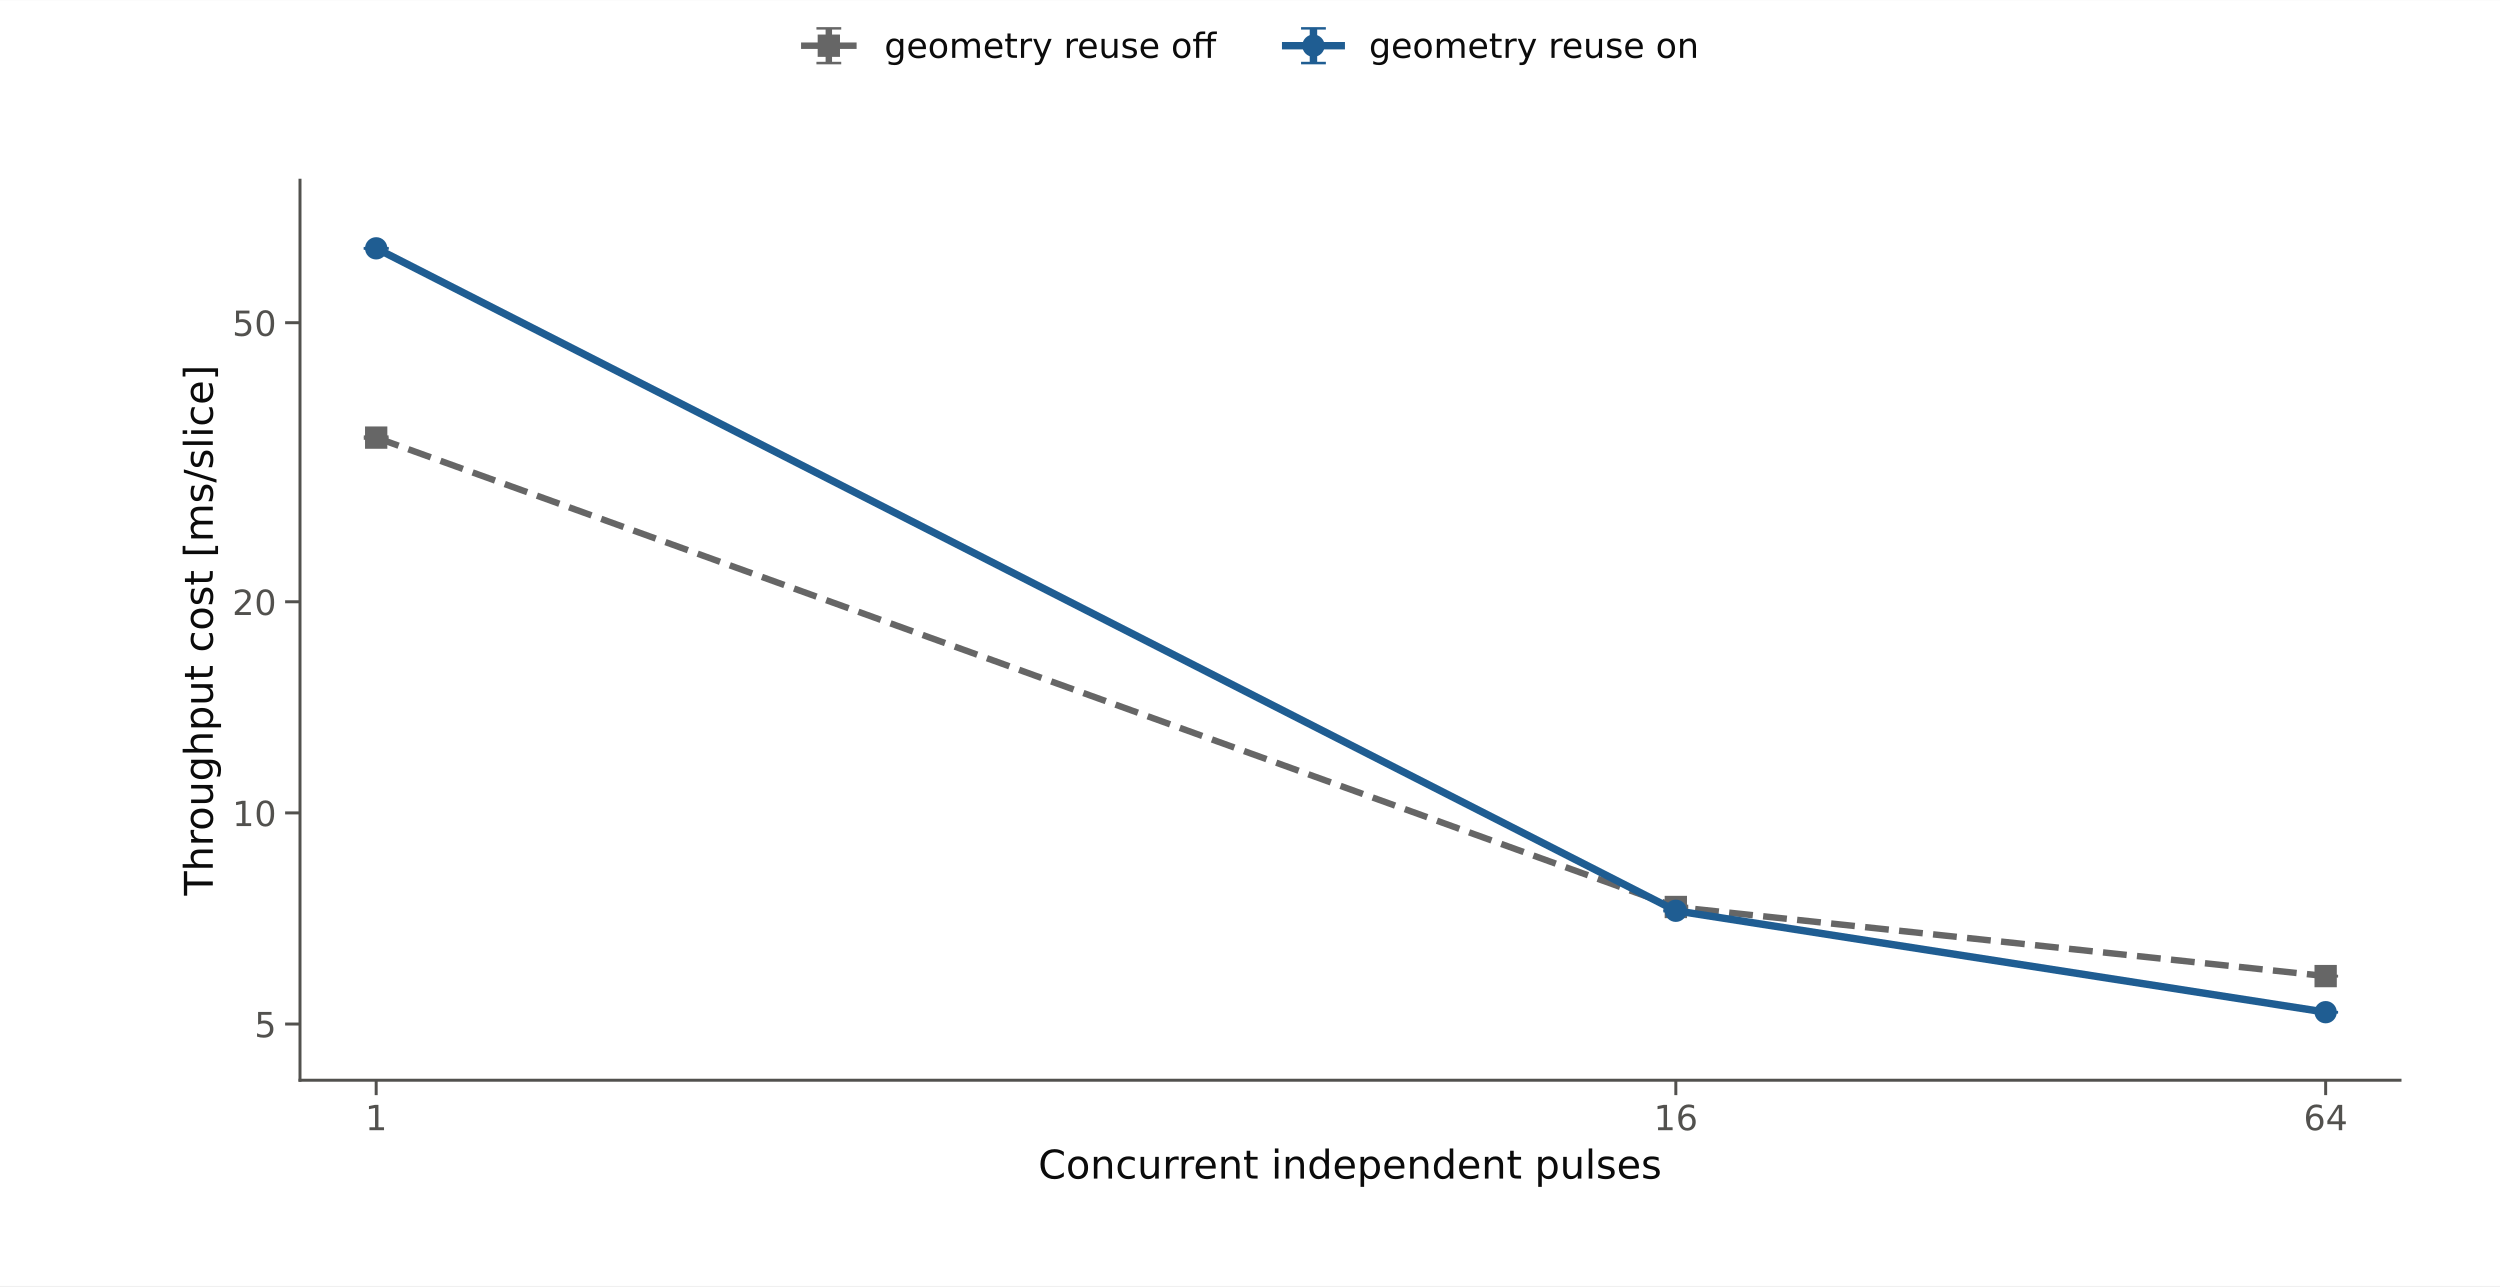
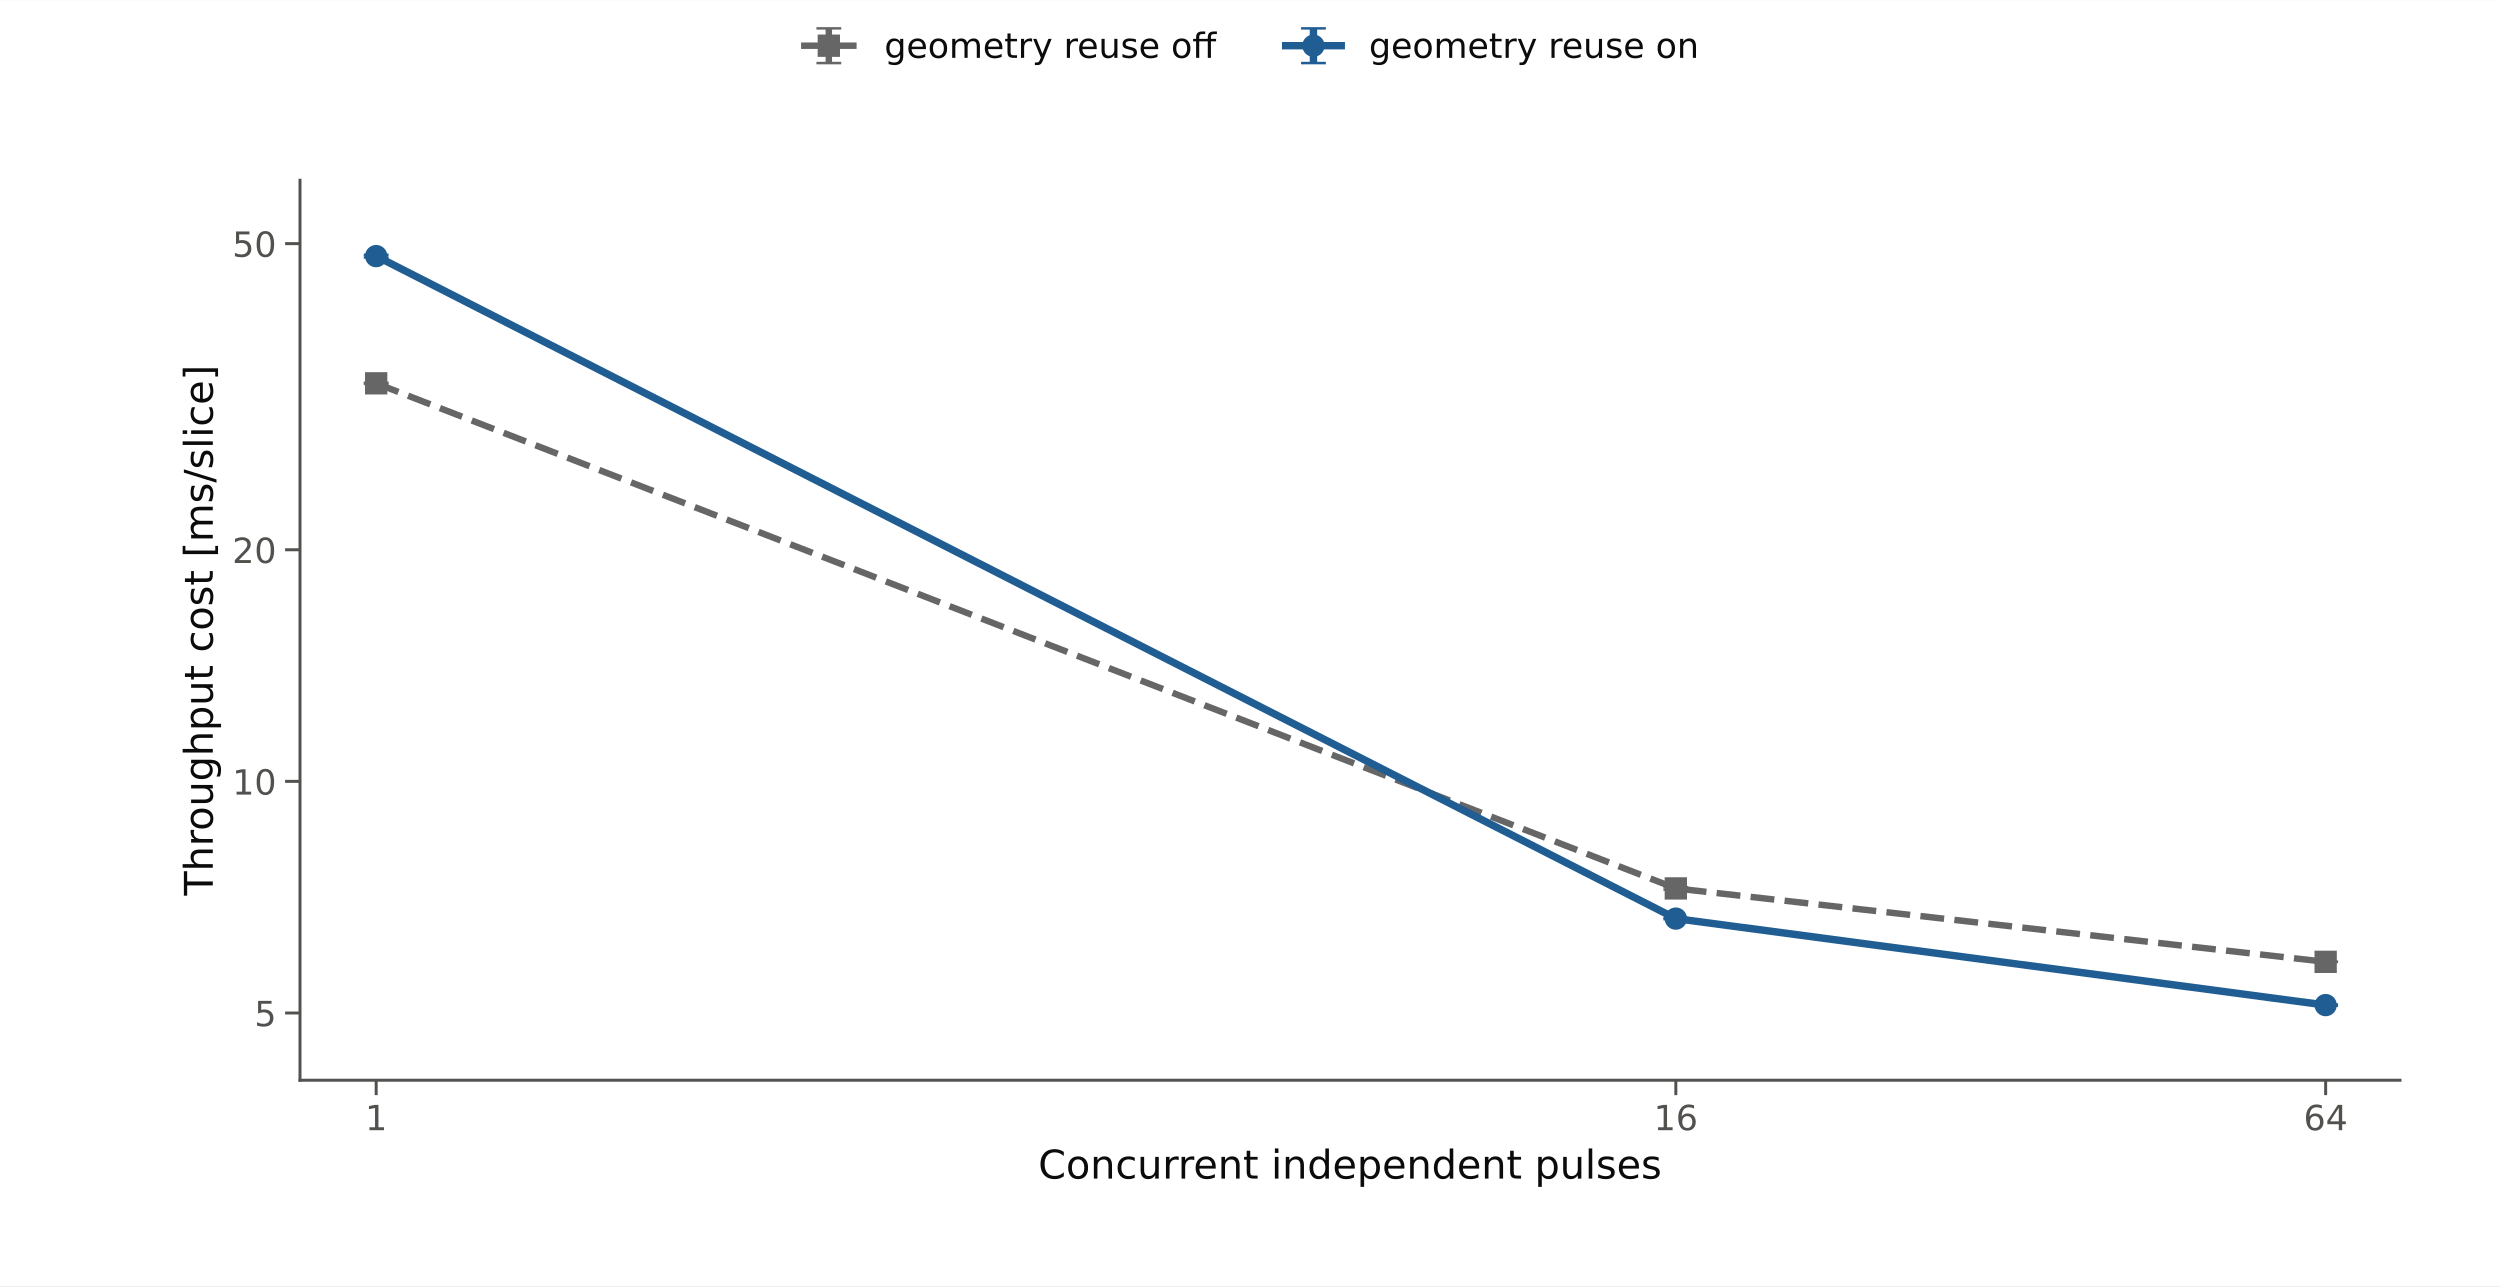
<svg xmlns="http://www.w3.org/2000/svg" xmlns:xlink="http://www.w3.org/1999/xlink" width="31.1cm" height="16cm" viewBox="0 0 1008 518.4" version="1.1">
  <defs>
    <style type="text/css">*{stroke-linejoin: round; stroke-linecap: butt}</style>
  </defs>
  <g id="figure_1">
    <g id="patch_1">
      <path d="M 0 518.4  L 1008 518.4  L 1008 0  L 0 0  z " style="fill: #ffffff" />
    </g>
    <g id="axes_1">
      <g id="patch_2">
        <path d="M 120.96 435.456  L 967.68 435.456  L 967.68 72.576  L 120.96 72.576  z " style="fill: #ffffff" />
      </g>
      <g id="matplotlib.axis_1">
        <g id="xtick_1">
          <g id="line2d_1">
            <defs>
-               <path id="m2da4cd8f08" d="M 0 0  L 0 6  " style="stroke: #52514e; stroke-width: 1.2" />
+               <path id="m0a38bbd35e" d="M 0 0  L 0 6  " style="stroke: #52514e; stroke-width: 1.2" />
            </defs>
            <g>
-               <use xlink:href="#m2da4cd8f08" x="151.676" y="435.456" style="fill: #52514e; stroke: #52514e; stroke-width: 1.2" />
+               <use xlink:href="#m0a38bbd35e" x="151.676" y="435.456" style="fill: #52514e; stroke: #52514e; stroke-width: 1.2" />
            </g>
          </g>
          <g id="text_1">
            <g style="fill: #52514e" transform="translate(147.2223 455.5927) scale(0.14 -0.14)">
              <defs>
                <path id="DejaVuSans-14" d="M 794 531  L 1825 531  L 1825 4091  L 703 3866  L 703 4441  L 1819 4666  L 2450 4666  L 2450 531  L 3481 531  L 3481 0  L 794 0  L 794 531  z " transform="scale(0.015625)" />
              </defs>
              <use xlink:href="#DejaVuSans-14" />
            </g>
          </g>
        </g>
        <g id="xtick_2">
          <g id="line2d_2">
            <g>
-               <use xlink:href="#m2da4cd8f08" x="675.694" y="435.456" style="fill: #52514e; stroke: #52514e; stroke-width: 1.2" />
+               <use xlink:href="#m0a38bbd35e" x="675.694" y="435.456" style="fill: #52514e; stroke: #52514e; stroke-width: 1.2" />
            </g>
          </g>
          <g id="text_2">
            <g style="fill: #52514e" transform="translate(666.787 455.5927) scale(0.14 -0.14)">
              <defs>
                <path id="DejaVuSans-19" d="M 2113 2584  Q 1688 2584 1439 2293  Q 1191 2003 1191 1497  Q 1191 994 1439 701  Q 1688 409 2113 409  Q 2538 409 2786 701  Q 3034 994 3034 1497  Q 3034 2003 2786 2293  Q 2538 2584 2113 2584  z M 3366 4563  L 3366 3988  Q 3128 4100 2886 4159  Q 2644 4219 2406 4219  Q 1781 4219 1451 3797  Q 1122 3375 1075 2522  Q 1259 2794 1537 2939  Q 1816 3084 2150 3084  Q 2853 3084 3261 2657  Q 3669 2231 3669 1497  Q 3669 778 3244 343  Q 2819 -91 2113 -91  Q 1303 -91 875 529  Q 447 1150 447 2328  Q 447 3434 972 4092  Q 1497 4750 2381 4750  Q 2619 4750 2861 4703  Q 3103 4656 3366 4563  z " transform="scale(0.015625)" />
              </defs>
              <use xlink:href="#DejaVuSans-14" />
              <use xlink:href="#DejaVuSans-19" transform="translate(63.625 0)" />
            </g>
          </g>
        </g>
        <g id="xtick_3">
          <g id="line2d_3">
            <g>
-               <use xlink:href="#m2da4cd8f08" x="937.704" y="435.456" style="fill: #52514e; stroke: #52514e; stroke-width: 1.2" />
+               <use xlink:href="#m0a38bbd35e" x="937.704" y="435.456" style="fill: #52514e; stroke: #52514e; stroke-width: 1.2" />
            </g>
          </g>
          <g id="text_3">
            <g style="fill: #52514e" transform="translate(928.7962 455.5927) scale(0.14 -0.14)">
              <defs>
                <path id="DejaVuSans-17" d="M 2419 4116  L 825 1625  L 2419 1625  L 2419 4116  z M 2253 4666  L 3047 4666  L 3047 1625  L 3713 1625  L 3713 1100  L 3047 1100  L 3047 0  L 2419 0  L 2419 1100  L 313 1100  L 313 1709  L 2253 4666  z " transform="scale(0.015625)" />
              </defs>
              <use xlink:href="#DejaVuSans-19" />
              <use xlink:href="#DejaVuSans-17" transform="translate(63.625 0)" />
            </g>
          </g>
        </g>
        <g id="text_4">
          <g style="fill: #0b0b0b" transform="translate(418.6237 475.1135) scale(0.16 -0.16)">
            <defs>
              <path id="DejaVuSans-26" d="M 4122 4306  L 4122 3641  Q 3803 3938 3442 4084  Q 3081 4231 2675 4231  Q 1875 4231 1450 3742  Q 1025 3253 1025 2328  Q 1025 1406 1450 917  Q 1875 428 2675 428  Q 3081 428 3442 575  Q 3803 722 4122 1019  L 4122 359  Q 3791 134 3420 21  Q 3050 -91 2638 -91  Q 1578 -91 968 557  Q 359 1206 359 2328  Q 359 3453 968 4101  Q 1578 4750 2638 4750  Q 3056 4750 3426 4639  Q 3797 4528 4122 4306  z " transform="scale(0.015625)" />
              <path id="DejaVuSans-52" d="M 1959 3097  Q 1497 3097 1228 2736  Q 959 2375 959 1747  Q 959 1119 1226 758  Q 1494 397 1959 397  Q 2419 397 2687 759  Q 2956 1122 2956 1747  Q 2956 2369 2687 2733  Q 2419 3097 1959 3097  z M 1959 3584  Q 2709 3584 3137 3096  Q 3566 2609 3566 1747  Q 3566 888 3137 398  Q 2709 -91 1959 -91  Q 1206 -91 779 398  Q 353 888 353 1747  Q 353 2609 779 3096  Q 1206 3584 1959 3584  z " transform="scale(0.015625)" />
              <path id="DejaVuSans-51" d="M 3513 2113  L 3513 0  L 2938 0  L 2938 2094  Q 2938 2591 2744 2837  Q 2550 3084 2163 3084  Q 1697 3084 1428 2787  Q 1159 2491 1159 1978  L 1159 0  L 581 0  L 581 3500  L 1159 3500  L 1159 2956  Q 1366 3272 1645 3428  Q 1925 3584 2291 3584  Q 2894 3584 3203 3211  Q 3513 2838 3513 2113  z " transform="scale(0.015625)" />
              <path id="DejaVuSans-46" d="M 3122 3366  L 3122 2828  Q 2878 2963 2633 3030  Q 2388 3097 2138 3097  Q 1578 3097 1268 2742  Q 959 2388 959 1747  Q 959 1106 1268 751  Q 1578 397 2138 397  Q 2388 397 2633 464  Q 2878 531 3122 666  L 3122 134  Q 2881 22 2623 -34  Q 2366 -91 2075 -91  Q 1284 -91 818 406  Q 353 903 353 1747  Q 353 2603 823 3093  Q 1294 3584 2113 3584  Q 2378 3584 2631 3529  Q 2884 3475 3122 3366  z " transform="scale(0.015625)" />
              <path id="DejaVuSans-58" d="M 544 1381  L 544 3500  L 1119 3500  L 1119 1403  Q 1119 906 1312 657  Q 1506 409 1894 409  Q 2359 409 2629 706  Q 2900 1003 2900 1516  L 2900 3500  L 3475 3500  L 3475 0  L 2900 0  L 2900 538  Q 2691 219 2414 64  Q 2138 -91 1772 -91  Q 1169 -91 856 284  Q 544 659 544 1381  z M 1991 3584  L 1991 3584  z " transform="scale(0.015625)" />
              <path id="DejaVuSans-55" d="M 2631 2963  Q 2534 3019 2420 3045  Q 2306 3072 2169 3072  Q 1681 3072 1420 2755  Q 1159 2438 1159 1844  L 1159 0  L 581 0  L 581 3500  L 1159 3500  L 1159 2956  Q 1341 3275 1631 3429  Q 1922 3584 2338 3584  Q 2397 3584 2469 3576  Q 2541 3569 2628 3553  L 2631 2963  z " transform="scale(0.015625)" />
              <path id="DejaVuSans-48" d="M 3597 1894  L 3597 1613  L 953 1613  Q 991 1019 1311 708  Q 1631 397 2203 397  Q 2534 397 2845 478  Q 3156 559 3463 722  L 3463 178  Q 3153 47 2828 -22  Q 2503 -91 2169 -91  Q 1331 -91 842 396  Q 353 884 353 1716  Q 353 2575 817 3079  Q 1281 3584 2069 3584  Q 2775 3584 3186 3129  Q 3597 2675 3597 1894  z M 3022 2063  Q 3016 2534 2758 2815  Q 2500 3097 2075 3097  Q 1594 3097 1305 2825  Q 1016 2553 972 2059  L 3022 2063  z " transform="scale(0.015625)" />
              <path id="DejaVuSans-57" d="M 1172 4494  L 1172 3500  L 2356 3500  L 2356 3053  L 1172 3053  L 1172 1153  Q 1172 725 1289 603  Q 1406 481 1766 481  L 2356 481  L 2356 0  L 1766 0  Q 1100 0 847 248  Q 594 497 594 1153  L 594 3053  L 172 3053  L 172 3500  L 594 3500  L 594 4494  L 1172 4494  z " transform="scale(0.015625)" />
              <path id="DejaVuSans-3" transform="scale(0.015625)" />
              <path id="DejaVuSans-4c" d="M 603 3500  L 1178 3500  L 1178 0  L 603 0  L 603 3500  z M 603 4863  L 1178 4863  L 1178 4134  L 603 4134  L 603 4863  z " transform="scale(0.015625)" />
              <path id="DejaVuSans-47" d="M 2906 2969  L 2906 4863  L 3481 4863  L 3481 0  L 2906 0  L 2906 525  Q 2725 213 2448 61  Q 2172 -91 1784 -91  Q 1150 -91 751 415  Q 353 922 353 1747  Q 353 2572 751 3078  Q 1150 3584 1784 3584  Q 2172 3584 2448 3432  Q 2725 3281 2906 2969  z M 947 1747  Q 947 1113 1208 752  Q 1469 391 1925 391  Q 2381 391 2643 752  Q 2906 1113 2906 1747  Q 2906 2381 2643 2742  Q 2381 3103 1925 3103  Q 1469 3103 1208 2742  Q 947 2381 947 1747  z " transform="scale(0.015625)" />
              <path id="DejaVuSans-53" d="M 1159 525  L 1159 -1331  L 581 -1331  L 581 3500  L 1159 3500  L 1159 2969  Q 1341 3281 1617 3432  Q 1894 3584 2278 3584  Q 2916 3584 3314 3078  Q 3713 2572 3713 1747  Q 3713 922 3314 415  Q 2916 -91 2278 -91  Q 1894 -91 1617 61  Q 1341 213 1159 525  z M 3116 1747  Q 3116 2381 2855 2742  Q 2594 3103 2138 3103  Q 1681 3103 1420 2742  Q 1159 2381 1159 1747  Q 1159 1113 1420 752  Q 1681 391 2138 391  Q 2594 391 2855 752  Q 3116 1113 3116 1747  z " transform="scale(0.015625)" />
              <path id="DejaVuSans-4f" d="M 603 4863  L 1178 4863  L 1178 0  L 603 0  L 603 4863  z " transform="scale(0.015625)" />
              <path id="DejaVuSans-56" d="M 2834 3397  L 2834 2853  Q 2591 2978 2328 3040  Q 2066 3103 1784 3103  Q 1356 3103 1142 2972  Q 928 2841 928 2578  Q 928 2378 1081 2264  Q 1234 2150 1697 2047  L 1894 2003  Q 2506 1872 2764 1633  Q 3022 1394 3022 966  Q 3022 478 2636 193  Q 2250 -91 1575 -91  Q 1294 -91 989 -36  Q 684 19 347 128  L 347 722  Q 666 556 975 473  Q 1284 391 1588 391  Q 1994 391 2212 530  Q 2431 669 2431 922  Q 2431 1156 2273 1281  Q 2116 1406 1581 1522  L 1381 1569  Q 847 1681 609 1914  Q 372 2147 372 2553  Q 372 3047 722 3315  Q 1072 3584 1716 3584  Q 2034 3584 2315 3537  Q 2597 3491 2834 3397  z " transform="scale(0.015625)" />
            </defs>
            <use xlink:href="#DejaVuSans-26" />
            <use xlink:href="#DejaVuSans-52" transform="translate(69.82812 0)" />
            <use xlink:href="#DejaVuSans-51" transform="translate(131.0156 0)" />
            <use xlink:href="#DejaVuSans-46" transform="translate(194.3906 0)" />
            <use xlink:href="#DejaVuSans-58" transform="translate(249.375 0)" />
            <use xlink:href="#DejaVuSans-55" transform="translate(312.75 0)" />
            <use xlink:href="#DejaVuSans-55" transform="translate(352.1094 0)" />
            <use xlink:href="#DejaVuSans-48" transform="translate(391.0156 0)" />
            <use xlink:href="#DejaVuSans-51" transform="translate(452.5469 0)" />
            <use xlink:href="#DejaVuSans-57" transform="translate(515.9219 0)" />
            <use xlink:href="#DejaVuSans-3" transform="translate(555.125 0)" />
            <use xlink:href="#DejaVuSans-4c" transform="translate(586.9062 0)" />
            <use xlink:href="#DejaVuSans-51" transform="translate(614.6875 0)" />
            <use xlink:href="#DejaVuSans-47" transform="translate(678.0625 0)" />
            <use xlink:href="#DejaVuSans-48" transform="translate(741.5469 0)" />
            <use xlink:href="#DejaVuSans-53" transform="translate(803.0781 0)" />
            <use xlink:href="#DejaVuSans-48" transform="translate(866.5625 0)" />
            <use xlink:href="#DejaVuSans-51" transform="translate(928.0938 0)" />
            <use xlink:href="#DejaVuSans-47" transform="translate(991.4688 0)" />
            <use xlink:href="#DejaVuSans-48" transform="translate(1054.953 0)" />
            <use xlink:href="#DejaVuSans-51" transform="translate(1116.484 0)" />
            <use xlink:href="#DejaVuSans-57" transform="translate(1179.859 0)" />
            <use xlink:href="#DejaVuSans-3" transform="translate(1219.062 0)" />
            <use xlink:href="#DejaVuSans-53" transform="translate(1250.844 0)" />
            <use xlink:href="#DejaVuSans-58" transform="translate(1314.328 0)" />
            <use xlink:href="#DejaVuSans-4f" transform="translate(1377.703 0)" />
            <use xlink:href="#DejaVuSans-56" transform="translate(1405.484 0)" />
            <use xlink:href="#DejaVuSans-48" transform="translate(1457.578 0)" />
            <use xlink:href="#DejaVuSans-56" transform="translate(1519.109 0)" />
          </g>
        </g>
      </g>
      <g id="matplotlib.axis_2">
        <g id="ytick_1">
          <g id="line2d_4">
            <defs>
-               <path id="m743efaf7b7" d="M 0 0  L -6 0  " style="stroke: #52514e; stroke-width: 1.2" />
+               <path id="m860da8008e" d="M 0 0  L -6 0  " style="stroke: #52514e; stroke-width: 1.2" />
            </defs>
            <g>
-               <use xlink:href="#m743efaf7b7" x="120.96" y="412.797" style="fill: #52514e; stroke: #52514e; stroke-width: 1.2" />
+               <use xlink:href="#m860da8008e" x="120.96" y="408.345" style="fill: #52514e; stroke: #52514e; stroke-width: 1.2" />
            </g>
          </g>
          <g id="text_5">
-             <g style="fill: #52514e" transform="translate(102.5525 418.1152) scale(0.14 -0.14)">
+             <g style="fill: #52514e" transform="translate(102.5525 413.6632) scale(0.14 -0.14)">
              <defs>
                <path id="DejaVuSans-18" d="M 691 4666  L 3169 4666  L 3169 4134  L 1269 4134  L 1269 2991  Q 1406 3038 1543 3061  Q 1681 3084 1819 3084  Q 2600 3084 3056 2656  Q 3513 2228 3513 1497  Q 3513 744 3044 326  Q 2575 -91 1722 -91  Q 1428 -91 1123 -41  Q 819 9 494 109  L 494 744  Q 775 591 1075 516  Q 1375 441 1709 441  Q 2250 441 2565 725  Q 2881 1009 2881 1497  Q 2881 1984 2565 2268  Q 2250 2553 1709 2553  Q 1456 2553 1204 2497  Q 953 2441 691 2322  L 691 4666  z " transform="scale(0.015625)" />
              </defs>
              <use xlink:href="#DejaVuSans-18" />
            </g>
          </g>
        </g>
        <g id="ytick_2">
          <g id="line2d_5">
            <g>
-               <use xlink:href="#m743efaf7b7" x="120.96" y="327.672" style="fill: #52514e; stroke: #52514e; stroke-width: 1.2" />
+               <use xlink:href="#m860da8008e" x="120.96" y="314.962" style="fill: #52514e; stroke: #52514e; stroke-width: 1.2" />
            </g>
          </g>
          <g id="text_6">
-             <g style="fill: #52514e" transform="translate(93.645 332.9905) scale(0.14 -0.14)">
+             <g style="fill: #52514e" transform="translate(93.645 320.2801) scale(0.14 -0.14)">
              <defs>
                <path id="DejaVuSans-13" d="M 2034 4250  Q 1547 4250 1301 3770  Q 1056 3291 1056 2328  Q 1056 1369 1301 889  Q 1547 409 2034 409  Q 2525 409 2770 889  Q 3016 1369 3016 2328  Q 3016 3291 2770 3770  Q 2525 4250 2034 4250  z M 2034 4750  Q 2819 4750 3233 4129  Q 3647 3509 3647 2328  Q 3647 1150 3233 529  Q 2819 -91 2034 -91  Q 1250 -91 836 529  Q 422 1150 422 2328  Q 422 3509 836 4129  Q 1250 4750 2034 4750  z " transform="scale(0.015625)" />
              </defs>
              <use xlink:href="#DejaVuSans-14" />
              <use xlink:href="#DejaVuSans-13" transform="translate(63.625 0)" />
            </g>
          </g>
        </g>
        <g id="ytick_3">
          <g id="line2d_6">
            <g>
-               <use xlink:href="#m743efaf7b7" x="120.96" y="242.547" style="fill: #52514e; stroke: #52514e; stroke-width: 1.2" />
+               <use xlink:href="#m860da8008e" x="120.96" y="221.579" style="fill: #52514e; stroke: #52514e; stroke-width: 1.2" />
            </g>
          </g>
          <g id="text_7">
-             <g style="fill: #52514e" transform="translate(93.645 247.8657) scale(0.14 -0.14)">
+             <g style="fill: #52514e" transform="translate(93.645 226.8971) scale(0.14 -0.14)">
              <defs>
                <path id="DejaVuSans-15" d="M 1228 531  L 3431 531  L 3431 0  L 469 0  L 469 531  Q 828 903 1448 1529  Q 2069 2156 2228 2338  Q 2531 2678 2651 2914  Q 2772 3150 2772 3378  Q 2772 3750 2511 3984  Q 2250 4219 1831 4219  Q 1534 4219 1204 4116  Q 875 4013 500 3803  L 500 4441  Q 881 4594 1212 4672  Q 1544 4750 1819 4750  Q 2544 4750 2975 4387  Q 3406 4025 3406 3419  Q 3406 3131 3298 2873  Q 3191 2616 2906 2266  Q 2828 2175 2409 1742  Q 1991 1309 1228 531  z " transform="scale(0.015625)" />
              </defs>
              <use xlink:href="#DejaVuSans-15" />
              <use xlink:href="#DejaVuSans-13" transform="translate(63.625 0)" />
            </g>
          </g>
        </g>
        <g id="ytick_4">
          <g id="line2d_7">
            <g>
-               <use xlink:href="#m743efaf7b7" x="120.96" y="130.019" style="fill: #52514e; stroke: #52514e; stroke-width: 1.2" />
+               <use xlink:href="#m860da8008e" x="120.96" y="98.133" style="fill: #52514e; stroke: #52514e; stroke-width: 1.2" />
            </g>
          </g>
          <g id="text_8">
-             <g style="fill: #52514e" transform="translate(93.645 135.337) scale(0.14 -0.14)">
+             <g style="fill: #52514e" transform="translate(93.645 103.4514) scale(0.14 -0.14)">
              <use xlink:href="#DejaVuSans-18" />
              <use xlink:href="#DejaVuSans-13" transform="translate(63.625 0)" />
            </g>
          </g>
        </g>
        <g id="text_9">
          <g style="fill: #0b0b0b" transform="translate(85.80125 360.9973) rotate(-90) scale(0.16 -0.16)">
            <defs>
              <path id="DejaVuSans-37" d="M -19 4666  L 3928 4666  L 3928 4134  L 2272 4134  L 2272 0  L 1638 0  L 1638 4134  L -19 4134  L -19 4666  z " transform="scale(0.015625)" />
              <path id="DejaVuSans-4b" d="M 3513 2113  L 3513 0  L 2938 0  L 2938 2094  Q 2938 2591 2744 2837  Q 2550 3084 2163 3084  Q 1697 3084 1428 2787  Q 1159 2491 1159 1978  L 1159 0  L 581 0  L 581 4863  L 1159 4863  L 1159 2956  Q 1366 3272 1645 3428  Q 1925 3584 2291 3584  Q 2894 3584 3203 3211  Q 3513 2838 3513 2113  z " transform="scale(0.015625)" />
              <path id="DejaVuSans-4a" d="M 2906 1791  Q 2906 2416 2648 2759  Q 2391 3103 1925 3103  Q 1463 3103 1205 2759  Q 947 2416 947 1791  Q 947 1169 1205 825  Q 1463 481 1925 481  Q 2391 481 2648 825  Q 2906 1169 2906 1791  z M 3481 434  Q 3481 -459 3084 -895  Q 2688 -1331 1869 -1331  Q 1566 -1331 1297 -1286  Q 1028 -1241 775 -1147  L 775 -588  Q 1028 -725 1275 -790  Q 1522 -856 1778 -856  Q 2344 -856 2625 -561  Q 2906 -266 2906 331  L 2906 616  Q 2728 306 2450 153  Q 2172 0 1784 0  Q 1141 0 747 490  Q 353 981 353 1791  Q 353 2603 747 3093  Q 1141 3584 1784 3584  Q 2172 3584 2450 3431  Q 2728 3278 2906 2969  L 2906 3500  L 3481 3500  L 3481 434  z " transform="scale(0.015625)" />
              <path id="DejaVuSans-3e" d="M 550 4863  L 1875 4863  L 1875 4416  L 1125 4416  L 1125 -397  L 1875 -397  L 1875 -844  L 550 -844  L 550 4863  z " transform="scale(0.015625)" />
              <path id="DejaVuSans-50" d="M 3328 2828  Q 3544 3216 3844 3400  Q 4144 3584 4550 3584  Q 5097 3584 5394 3201  Q 5691 2819 5691 2113  L 5691 0  L 5113 0  L 5113 2094  Q 5113 2597 4934 2840  Q 4756 3084 4391 3084  Q 3944 3084 3684 2787  Q 3425 2491 3425 1978  L 3425 0  L 2847 0  L 2847 2094  Q 2847 2600 2669 2842  Q 2491 3084 2119 3084  Q 1678 3084 1418 2786  Q 1159 2488 1159 1978  L 1159 0  L 581 0  L 581 3500  L 1159 3500  L 1159 2956  Q 1356 3278 1631 3431  Q 1906 3584 2284 3584  Q 2666 3584 2933 3390  Q 3200 3197 3328 2828  z " transform="scale(0.015625)" />
              <path id="DejaVuSans-12" d="M 1625 4666  L 2156 4666  L 531 -594  L 0 -594  L 1625 4666  z " transform="scale(0.015625)" />
              <path id="DejaVuSans-40" d="M 1947 4863  L 1947 -844  L 622 -844  L 622 -397  L 1369 -397  L 1369 4416  L 622 4416  L 622 4863  L 1947 4863  z " transform="scale(0.015625)" />
            </defs>
            <use xlink:href="#DejaVuSans-37" />
            <use xlink:href="#DejaVuSans-4b" transform="translate(61.07812 0)" />
            <use xlink:href="#DejaVuSans-55" transform="translate(124.4531 0)" />
            <use xlink:href="#DejaVuSans-52" transform="translate(163.3594 0)" />
            <use xlink:href="#DejaVuSans-58" transform="translate(224.5469 0)" />
            <use xlink:href="#DejaVuSans-4a" transform="translate(287.9219 0)" />
            <use xlink:href="#DejaVuSans-4b" transform="translate(351.4062 0)" />
            <use xlink:href="#DejaVuSans-53" transform="translate(414.7812 0)" />
            <use xlink:href="#DejaVuSans-58" transform="translate(478.2656 0)" />
            <use xlink:href="#DejaVuSans-57" transform="translate(541.6406 0)" />
            <use xlink:href="#DejaVuSans-3" transform="translate(580.8438 0)" />
            <use xlink:href="#DejaVuSans-46" transform="translate(612.625 0)" />
            <use xlink:href="#DejaVuSans-52" transform="translate(667.6094 0)" />
            <use xlink:href="#DejaVuSans-56" transform="translate(728.7969 0)" />
            <use xlink:href="#DejaVuSans-57" transform="translate(780.8906 0)" />
            <use xlink:href="#DejaVuSans-3" transform="translate(820.0938 0)" />
            <use xlink:href="#DejaVuSans-3e" transform="translate(851.875 0)" />
            <use xlink:href="#DejaVuSans-50" transform="translate(890.8906 0)" />
            <use xlink:href="#DejaVuSans-56" transform="translate(988.2969 0)" />
            <use xlink:href="#DejaVuSans-12" transform="translate(1040.391 0)" />
            <use xlink:href="#DejaVuSans-56" transform="translate(1074.078 0)" />
            <use xlink:href="#DejaVuSans-4f" transform="translate(1126.172 0)" />
            <use xlink:href="#DejaVuSans-4c" transform="translate(1153.953 0)" />
            <use xlink:href="#DejaVuSans-46" transform="translate(1181.734 0)" />
            <use xlink:href="#DejaVuSans-48" transform="translate(1236.719 0)" />
            <use xlink:href="#DejaVuSans-40" transform="translate(1298.25 0)" />
          </g>
        </g>
      </g>
      <g id="LineCollection_1">
-         <path d="M 151.676 176.745  L 151.676 175.962  " clip-path="url(#pef051be4b2)" style="fill: none; stroke: #666666; stroke-width: 2.6" />
-         <path d="M 675.694 366.051  L 675.694 365.161  " clip-path="url(#pef051be4b2)" style="fill: none; stroke: #666666; stroke-width: 2.6" />
-         <path d="M 937.704 393.516  L 937.704 393.419  " clip-path="url(#pef051be4b2)" style="fill: none; stroke: #666666; stroke-width: 2.6" />
+         <path d="M 151.676 154.689  L 151.676 154.238  " clip-path="url(#pb27e1d32a8)" style="fill: none; stroke: #666666; stroke-width: 2.6" />
+         <path d="M 675.694 358.616  L 675.694 357.621  " clip-path="url(#pb27e1d32a8)" style="fill: none; stroke: #666666; stroke-width: 2.6" />
+         <path d="M 937.704 387.752  L 937.704 387.686  " clip-path="url(#pb27e1d32a8)" style="fill: none; stroke: #666666; stroke-width: 2.6" />
      </g>
      <g id="line2d_8">
        <defs>
-           <path id="m16429ff8f4" d="M 5 0  L -5 -0  " style="stroke: #666666" />
+           <path id="me7ac4b1ddb" d="M 5 0  L -5 -0  " style="stroke: #666666" />
        </defs>
-         <g clip-path="url(#pef051be4b2)">
-           <use xlink:href="#m16429ff8f4" x="151.676" y="176.745" style="fill: #666666; stroke: #666666" />
-           <use xlink:href="#m16429ff8f4" x="675.694" y="366.051" style="fill: #666666; stroke: #666666" />
-           <use xlink:href="#m16429ff8f4" x="937.704" y="393.516" style="fill: #666666; stroke: #666666" />
+         <g clip-path="url(#pb27e1d32a8)">
+           <use xlink:href="#me7ac4b1ddb" x="151.676" y="154.689" style="fill: #666666; stroke: #666666" />
+           <use xlink:href="#me7ac4b1ddb" x="675.694" y="358.616" style="fill: #666666; stroke: #666666" />
+           <use xlink:href="#me7ac4b1ddb" x="937.704" y="387.752" style="fill: #666666; stroke: #666666" />
        </g>
      </g>
      <g id="line2d_9">
-         <g clip-path="url(#pef051be4b2)">
-           <use xlink:href="#m16429ff8f4" x="151.676" y="175.962" style="fill: #666666; stroke: #666666" />
-           <use xlink:href="#m16429ff8f4" x="675.694" y="365.161" style="fill: #666666; stroke: #666666" />
-           <use xlink:href="#m16429ff8f4" x="937.704" y="393.419" style="fill: #666666; stroke: #666666" />
+         <g clip-path="url(#pb27e1d32a8)">
+           <use xlink:href="#me7ac4b1ddb" x="151.676" y="154.238" style="fill: #666666; stroke: #666666" />
+           <use xlink:href="#me7ac4b1ddb" x="675.694" y="357.621" style="fill: #666666; stroke: #666666" />
+           <use xlink:href="#me7ac4b1ddb" x="937.704" y="387.686" style="fill: #666666; stroke: #666666" />
        </g>
      </g>
      <g id="line2d_10">
-         <path d="M 151.676 176.353  L 675.694 365.605  L 937.704 393.467  " clip-path="url(#pef051be4b2)" style="fill: none; stroke-dasharray: 9.62,4.16; stroke-dashoffset: 0; stroke: #666666; stroke-width: 2.6" />
+         <path d="M 151.676 154.463  L 675.694 358.117  L 937.704 387.719  " clip-path="url(#pb27e1d32a8)" style="fill: none; stroke-dasharray: 9.62,4.16; stroke-dashoffset: 0; stroke: #666666; stroke-width: 2.6" />
        <defs>
-           <path id="m8de946a7ea" d="M -4 4  L 4 4  L 4 -4  L -4 -4  z " style="stroke: #666666; stroke-linejoin: miter" />
+           <path id="m102941fc4e" d="M -4 4  L 4 4  L 4 -4  L -4 -4  z " style="stroke: #666666; stroke-linejoin: miter" />
        </defs>
-         <g clip-path="url(#pef051be4b2)">
-           <use xlink:href="#m8de946a7ea" x="151.676" y="176.353" style="fill: #666666; stroke: #666666; stroke-linejoin: miter" />
-           <use xlink:href="#m8de946a7ea" x="675.694" y="365.605" style="fill: #666666; stroke: #666666; stroke-linejoin: miter" />
-           <use xlink:href="#m8de946a7ea" x="937.704" y="393.467" style="fill: #666666; stroke: #666666; stroke-linejoin: miter" />
+         <g clip-path="url(#pb27e1d32a8)">
+           <use xlink:href="#m102941fc4e" x="151.676" y="154.463" style="fill: #666666; stroke: #666666; stroke-linejoin: miter" />
+           <use xlink:href="#m102941fc4e" x="675.694" y="358.117" style="fill: #666666; stroke: #666666; stroke-linejoin: miter" />
+           <use xlink:href="#m102941fc4e" x="937.704" y="387.719" style="fill: #666666; stroke: #666666; stroke-linejoin: miter" />
        </g>
      </g>
      <g id="patch_3">
        <path d="M 120.96 435.456  L 120.96 72.576  " style="fill: none; stroke: #52514e; stroke-width: 1.2; stroke-linejoin: miter; stroke-linecap: square" />
      </g>
      <g id="patch_4">
        <path d="M 120.96 435.456  L 967.68 435.456  " style="fill: none; stroke: #52514e; stroke-width: 1.2; stroke-linejoin: miter; stroke-linecap: square" />
      </g>
      <g id="LineCollection_2">
-         <path d="M 151.676 100.091  L 151.676 99.98  " clip-path="url(#pef051be4b2)" style="fill: none; stroke: #1f5d92; stroke-width: 3" />
-         <path d="M 675.694 367.319  L 675.694 366.944  " clip-path="url(#pef051be4b2)" style="fill: none; stroke: #1f5d92; stroke-width: 3" />
-         <path d="M 937.704 408.052  L 937.704 407.991  " clip-path="url(#pef051be4b2)" style="fill: none; stroke: #1f5d92; stroke-width: 3" />
+         <path d="M 151.676 103.705  L 151.676 102.639  " clip-path="url(#pb27e1d32a8)" style="fill: none; stroke: #1f5d92; stroke-width: 3" />
+         <path d="M 675.694 370.544  L 675.694 370.041  " clip-path="url(#pb27e1d32a8)" style="fill: none; stroke: #1f5d92; stroke-width: 3" />
+         <path d="M 937.704 405.393  L 937.704 404.935  " clip-path="url(#pb27e1d32a8)" style="fill: none; stroke: #1f5d92; stroke-width: 3" />
      </g>
      <g id="line2d_11">
        <defs>
-           <path id="m75e5a8f5bd" d="M 5 0  L -5 -0  " style="stroke: #1f5d92" />
+           <path id="mc389c3c7b2" d="M 5 0  L -5 -0  " style="stroke: #1f5d92" />
        </defs>
-         <g clip-path="url(#pef051be4b2)">
-           <use xlink:href="#m75e5a8f5bd" x="151.676" y="100.091" style="fill: #1f5d92; stroke: #1f5d92" />
-           <use xlink:href="#m75e5a8f5bd" x="675.694" y="367.319" style="fill: #1f5d92; stroke: #1f5d92" />
-           <use xlink:href="#m75e5a8f5bd" x="937.704" y="408.052" style="fill: #1f5d92; stroke: #1f5d92" />
+         <g clip-path="url(#pb27e1d32a8)">
+           <use xlink:href="#mc389c3c7b2" x="151.676" y="103.705" style="fill: #1f5d92; stroke: #1f5d92" />
+           <use xlink:href="#mc389c3c7b2" x="675.694" y="370.544" style="fill: #1f5d92; stroke: #1f5d92" />
+           <use xlink:href="#mc389c3c7b2" x="937.704" y="405.393" style="fill: #1f5d92; stroke: #1f5d92" />
        </g>
      </g>
      <g id="line2d_12">
-         <g clip-path="url(#pef051be4b2)">
-           <use xlink:href="#m75e5a8f5bd" x="151.676" y="99.98" style="fill: #1f5d92; stroke: #1f5d92" />
-           <use xlink:href="#m75e5a8f5bd" x="675.694" y="366.944" style="fill: #1f5d92; stroke: #1f5d92" />
-           <use xlink:href="#m75e5a8f5bd" x="937.704" y="407.991" style="fill: #1f5d92; stroke: #1f5d92" />
+         <g clip-path="url(#pb27e1d32a8)">
+           <use xlink:href="#mc389c3c7b2" x="151.676" y="102.639" style="fill: #1f5d92; stroke: #1f5d92" />
+           <use xlink:href="#mc389c3c7b2" x="675.694" y="370.041" style="fill: #1f5d92; stroke: #1f5d92" />
+           <use xlink:href="#mc389c3c7b2" x="937.704" y="404.935" style="fill: #1f5d92; stroke: #1f5d92" />
        </g>
      </g>
      <g id="line2d_13">
-         <path d="M 151.676 100.036  L 675.694 367.131  L 937.704 408.022  " clip-path="url(#pef051be4b2)" style="fill: none; stroke: #1f5d92; stroke-width: 3; stroke-linecap: square" />
+         <path d="M 151.676 103.171  L 675.694 370.292  L 937.704 405.164  " clip-path="url(#pb27e1d32a8)" style="fill: none; stroke: #1f5d92; stroke-width: 3; stroke-linecap: square" />
        <defs>
-           <path id="m90aa3c9bef" d="M 0 4  C 1.061 4 2.078 3.579 2.828 2.828  C 3.579 2.078 4 1.061 4 0  C 4 -1.061 3.579 -2.078 2.828 -2.828  C 2.078 -3.579 1.061 -4 0 -4  C -1.061 -4 -2.078 -3.579 -2.828 -2.828  C -3.579 -2.078 -4 -1.061 -4 0  C -4 1.061 -3.579 2.078 -2.828 2.828  C -2.078 3.579 -1.061 4 0 4  z " style="stroke: #1f5d92" />
+           <path id="mc684184ea3" d="M 0 4  C 1.061 4 2.078 3.579 2.828 2.828  C 3.579 2.078 4 1.061 4 0  C 4 -1.061 3.579 -2.078 2.828 -2.828  C 2.078 -3.579 1.061 -4 0 -4  C -1.061 -4 -2.078 -3.579 -2.828 -2.828  C -3.579 -2.078 -4 -1.061 -4 0  C -4 1.061 -3.579 2.078 -2.828 2.828  C -2.078 3.579 -1.061 4 0 4  z " style="stroke: #1f5d92" />
        </defs>
-         <g clip-path="url(#pef051be4b2)">
-           <use xlink:href="#m90aa3c9bef" x="151.676" y="100.036" style="fill: #1f5d92; stroke: #1f5d92" />
-           <use xlink:href="#m90aa3c9bef" x="675.694" y="367.131" style="fill: #1f5d92; stroke: #1f5d92" />
-           <use xlink:href="#m90aa3c9bef" x="937.704" y="408.022" style="fill: #1f5d92; stroke: #1f5d92" />
+         <g clip-path="url(#pb27e1d32a8)">
+           <use xlink:href="#mc684184ea3" x="151.676" y="103.171" style="fill: #1f5d92; stroke: #1f5d92" />
+           <use xlink:href="#mc684184ea3" x="675.694" y="370.292" style="fill: #1f5d92; stroke: #1f5d92" />
+           <use xlink:href="#mc684184ea3" x="937.704" y="405.164" style="fill: #1f5d92; stroke: #1f5d92" />
        </g>
      </g>
    </g>
    <g id="legend_1">
      <g id="LineCollection_3">
        <path d="M 334.185 25.338  L 334.185 11.338  " style="fill: none; stroke: #666666; stroke-width: 2.6" />
      </g>
      <g id="line2d_14">
        <g>
-           <use xlink:href="#m16429ff8f4" x="334.185" y="25.338" style="fill: #666666; stroke: #666666" />
+           <use xlink:href="#me7ac4b1ddb" x="334.185" y="25.338" style="fill: #666666; stroke: #666666" />
        </g>
      </g>
      <g id="line2d_15">
        <g>
-           <use xlink:href="#m16429ff8f4" x="334.185" y="11.338" style="fill: #666666; stroke: #666666" />
+           <use xlink:href="#me7ac4b1ddb" x="334.185" y="11.338" style="fill: #666666; stroke: #666666" />
        </g>
      </g>
      <g id="line2d_16">
        <path d="M 322.985 18.338  L 345.385 18.338  " style="fill: none; stroke-dasharray: 9.62,4.16; stroke-dashoffset: 0; stroke: #666666; stroke-width: 2.6" />
      </g>
      <g id="line2d_17">
        <g>
-           <use xlink:href="#m8de946a7ea" x="334.185" y="18.338" style="fill: #666666; stroke: #666666; stroke-linejoin: miter" />
+           <use xlink:href="#m102941fc4e" x="334.185" y="18.338" style="fill: #666666; stroke: #666666; stroke-linejoin: miter" />
        </g>
      </g>
      <g id="text_10">
        <g style="fill: #0b0b0b" transform="translate(356.5855 23.23781) scale(0.14 -0.14)">
          <defs>
            <path id="DejaVuSans-5c" d="M 2059 -325  Q 1816 -950 1584 -1140  Q 1353 -1331 966 -1331  L 506 -1331  L 506 -850  L 844 -850  Q 1081 -850 1212 -737  Q 1344 -625 1503 -206  L 1606 56  L 191 3500  L 800 3500  L 1894 763  L 2988 3500  L 3597 3500  L 2059 -325  z " transform="scale(0.015625)" />
            <path id="DejaVuSans-13ae" d="M 4531 4863  L 4531 4384  L 3981 4384  Q 3672 4384 3551 4259  Q 3431 4134 3431 3809  L 3431 3500  L 4378 3500  L 4378 3053  L 3431 3053  L 3431 0  L 2853 0  L 2853 3053  L 1275 3053  L 1275 0  L 697 0  L 697 3053  L 147 3053  L 147 3500  L 697 3500  L 697 3744  Q 697 4328 969 4595  Q 1241 4863 1831 4863  L 2375 4863  L 2375 4384  L 1825 4384  Q 1516 4384 1394 4259  Q 1275 4134 1275 3809  L 1275 3500  L 2853 3500  L 2853 3744  Q 2853 4328 3125 4595  Q 3397 4863 3988 4863  L 4531 4863  z " transform="scale(0.015625)" />
          </defs>
          <use xlink:href="#DejaVuSans-4a" />
          <use xlink:href="#DejaVuSans-48" transform="translate(63.48438 0)" />
          <use xlink:href="#DejaVuSans-52" transform="translate(125.0156 0)" />
          <use xlink:href="#DejaVuSans-50" transform="translate(186.2031 0)" />
          <use xlink:href="#DejaVuSans-48" transform="translate(283.6094 0)" />
          <use xlink:href="#DejaVuSans-57" transform="translate(345.1406 0)" />
          <use xlink:href="#DejaVuSans-55" transform="translate(384.3438 0)" />
          <use xlink:href="#DejaVuSans-5c" transform="translate(425.4531 0)" />
          <use xlink:href="#DejaVuSans-3" transform="translate(484.6406 0)" />
          <use xlink:href="#DejaVuSans-55" transform="translate(516.4219 0)" />
          <use xlink:href="#DejaVuSans-48" transform="translate(555.3281 0)" />
          <use xlink:href="#DejaVuSans-58" transform="translate(616.8594 0)" />
          <use xlink:href="#DejaVuSans-56" transform="translate(680.2344 0)" />
          <use xlink:href="#DejaVuSans-48" transform="translate(732.3281 0)" />
          <use xlink:href="#DejaVuSans-3" transform="translate(793.8594 0)" />
          <use xlink:href="#DejaVuSans-52" transform="translate(825.6406 0)" />
          <use xlink:href="#DejaVuSans-13ae" transform="translate(886.8281 0)" />
        </g>
      </g>
      <g id="LineCollection_4">
        <path d="M 529.586 25.338  L 529.586 11.338  " style="fill: none; stroke: #1f5d92; stroke-width: 3" />
      </g>
      <g id="line2d_18">
        <g>
-           <use xlink:href="#m75e5a8f5bd" x="529.586" y="25.338" style="fill: #1f5d92; stroke: #1f5d92" />
+           <use xlink:href="#mc389c3c7b2" x="529.586" y="25.338" style="fill: #1f5d92; stroke: #1f5d92" />
        </g>
      </g>
      <g id="line2d_19">
        <g>
-           <use xlink:href="#m75e5a8f5bd" x="529.586" y="11.338" style="fill: #1f5d92; stroke: #1f5d92" />
+           <use xlink:href="#mc389c3c7b2" x="529.586" y="11.338" style="fill: #1f5d92; stroke: #1f5d92" />
        </g>
      </g>
      <g id="line2d_20">
        <path d="M 518.386 18.338  L 540.786 18.338  " style="fill: none; stroke: #1f5d92; stroke-width: 3; stroke-linecap: square" />
      </g>
      <g id="line2d_21">
        <g>
-           <use xlink:href="#m90aa3c9bef" x="529.586" y="18.338" style="fill: #1f5d92; stroke: #1f5d92" />
+           <use xlink:href="#mc684184ea3" x="529.586" y="18.338" style="fill: #1f5d92; stroke: #1f5d92" />
        </g>
      </g>
      <g id="text_11">
        <g style="fill: #0b0b0b" transform="translate(551.9861 23.23781) scale(0.14 -0.14)">
          <use xlink:href="#DejaVuSans-4a" />
          <use xlink:href="#DejaVuSans-48" transform="translate(63.48438 0)" />
          <use xlink:href="#DejaVuSans-52" transform="translate(125.0156 0)" />
          <use xlink:href="#DejaVuSans-50" transform="translate(186.2031 0)" />
          <use xlink:href="#DejaVuSans-48" transform="translate(283.6094 0)" />
          <use xlink:href="#DejaVuSans-57" transform="translate(345.1406 0)" />
          <use xlink:href="#DejaVuSans-55" transform="translate(384.3438 0)" />
          <use xlink:href="#DejaVuSans-5c" transform="translate(425.4531 0)" />
          <use xlink:href="#DejaVuSans-3" transform="translate(484.6406 0)" />
          <use xlink:href="#DejaVuSans-55" transform="translate(516.4219 0)" />
          <use xlink:href="#DejaVuSans-48" transform="translate(555.3281 0)" />
          <use xlink:href="#DejaVuSans-58" transform="translate(616.8594 0)" />
          <use xlink:href="#DejaVuSans-56" transform="translate(680.2344 0)" />
          <use xlink:href="#DejaVuSans-48" transform="translate(732.3281 0)" />
          <use xlink:href="#DejaVuSans-3" transform="translate(793.8594 0)" />
          <use xlink:href="#DejaVuSans-52" transform="translate(825.6406 0)" />
          <use xlink:href="#DejaVuSans-51" transform="translate(886.8281 0)" />
        </g>
      </g>
    </g>
  </g>
  <defs>
-     <clipPath id="pef051be4b2">
+     <clipPath id="pb27e1d32a8">
      <rect x="120.96" y="72.576" width="846.72" height="362.88" />
    </clipPath>
  </defs>
</svg>
